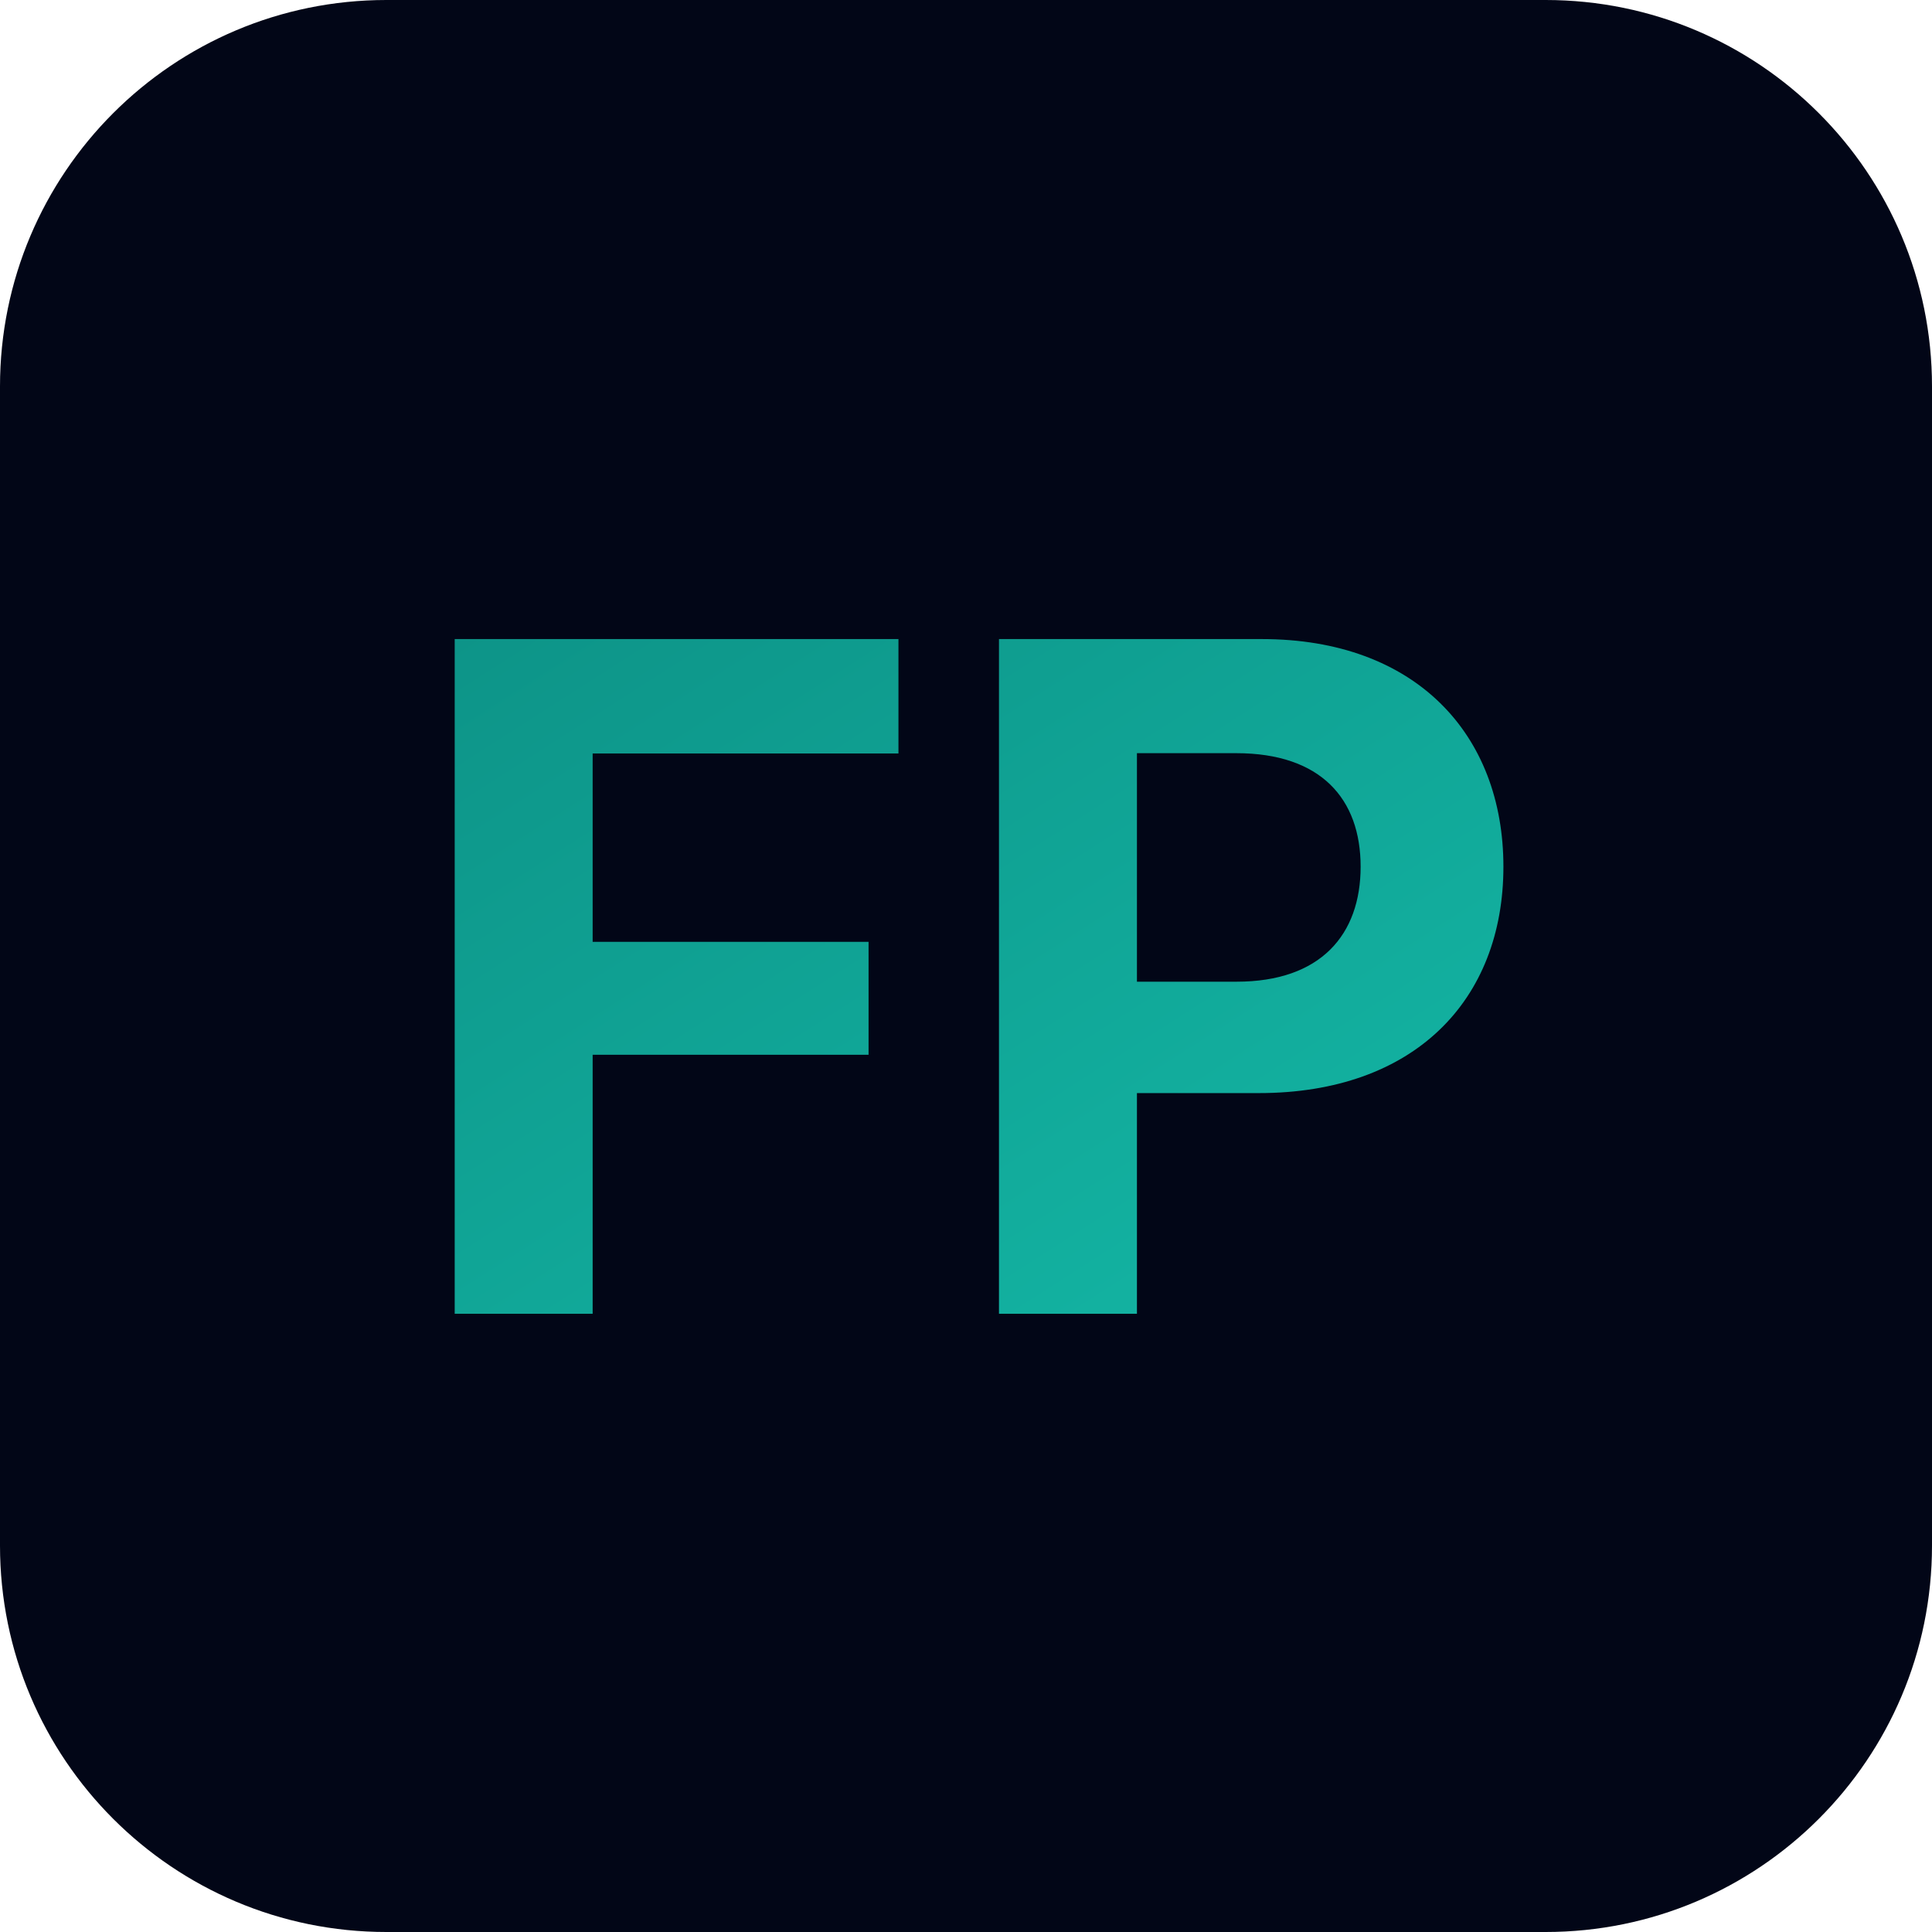
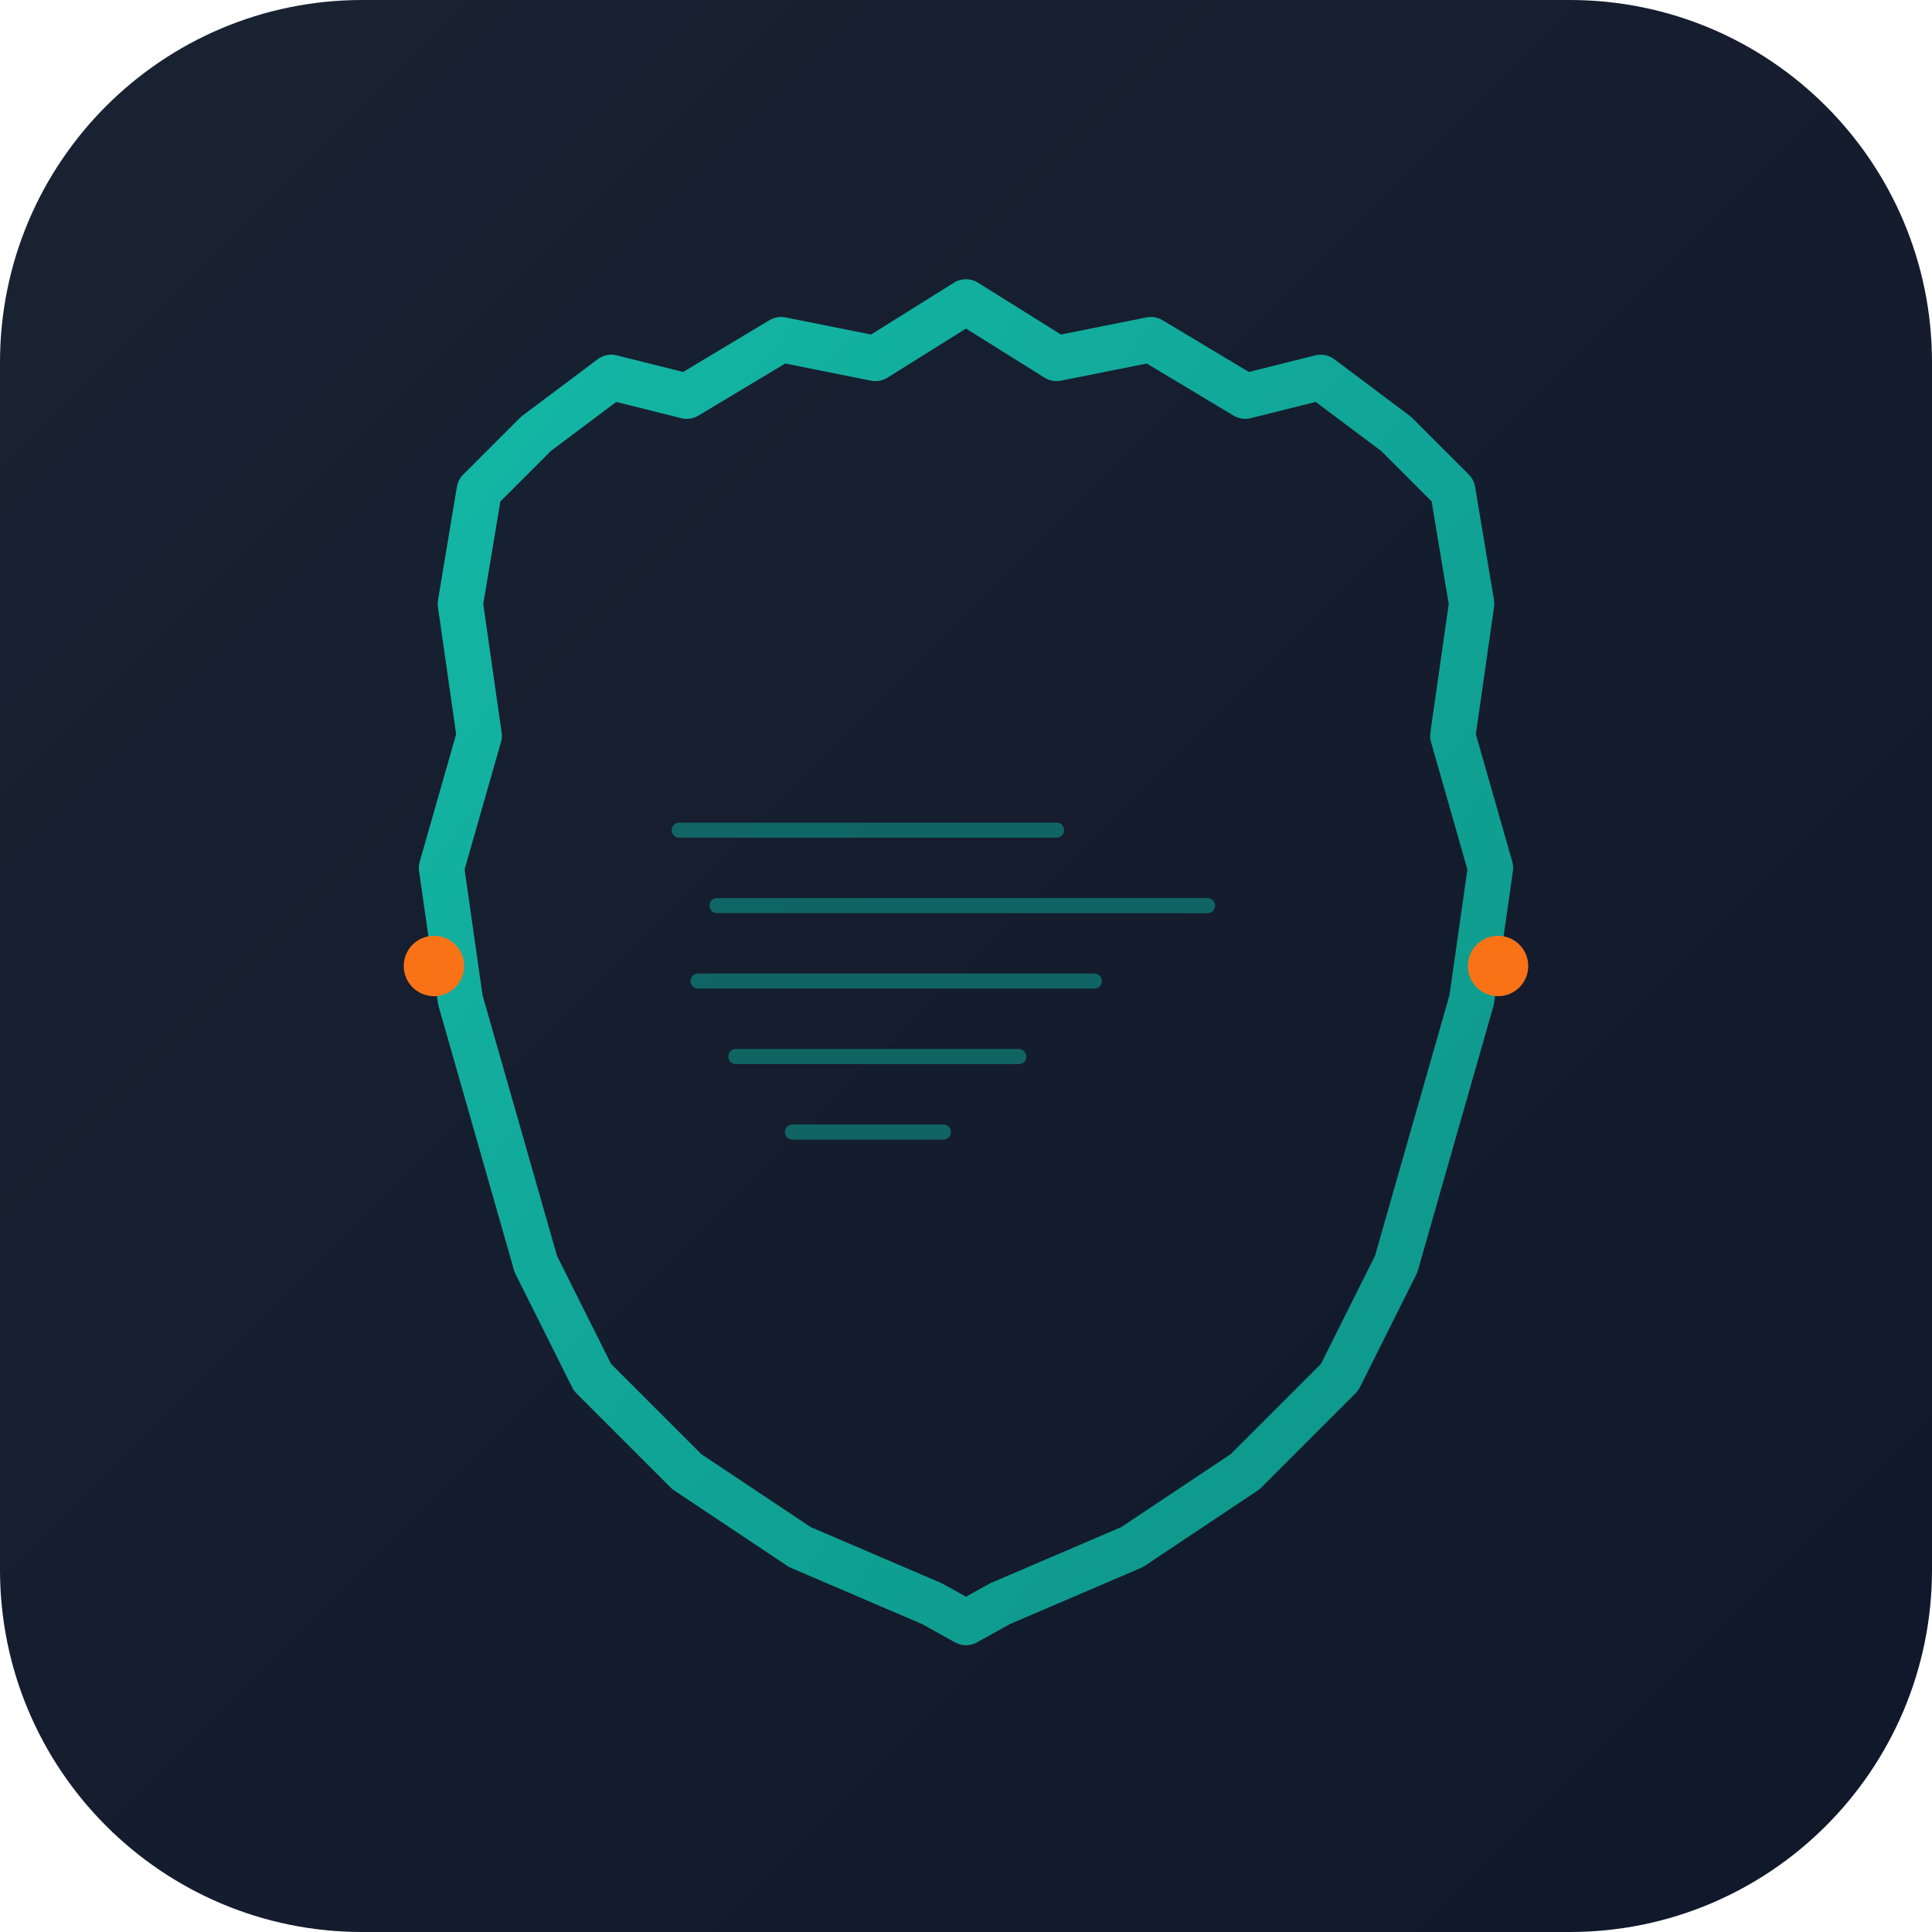
- <svg xmlns="http://www.w3.org/2000/svg" viewBox="0 0 100 100">
+ <svg xmlns="http://www.w3.org/2000/svg" viewBox="0 0 512 512">
  <defs>
-     <linearGradient id="grad" x1="0%" y1="0%" x2="100%" y2="100%">
-       <stop offset="0%" style="stop-color:#0d9488;stop-opacity:1" />
-       <stop offset="100%" style="stop-color:#14b8a6;stop-opacity:1" />
+     <linearGradient id="bgGrad" x1="0%" y1="0%" x2="100%" y2="100%">
+       <stop offset="0%" style="stop-color:#1A2332;stop-opacity:1" />
+       <stop offset="100%" style="stop-color:#0f172a;stop-opacity:1" />
+     </linearGradient>
+     <linearGradient id="tealGrad" x1="0%" y1="0%" x2="100%" y2="100%">
+       <stop offset="0%" style="stop-color:#14b8a6;stop-opacity:1" />
+       <stop offset="100%" style="stop-color:#0d9488;stop-opacity:1" />
    </linearGradient>
  </defs>
-   <rect width="100" height="100" rx="20" fill="#020617" />
-   <text x="50" y="68" font-family="system-ui, -apple-system, sans-serif" font-size="48" font-weight="bold" fill="url(#grad)" text-anchor="middle">FP</text>
+   <rect width="512" height="512" rx="96" fill="url(#bgGrad)" />
+   <path d="M256 80 L280 95 L305 90 L330 105 L350 100 L370 115 L385 130 L390 160 L385 195 L395 230 L390 265 L380 300 L370 335 L355 365 L330 390 L300 410 L265 425 L256 430 L247 425 L212 410 L182 390 L157 365 L142 335 L132 300 L122 265 L117 230 L127 195 L122 160 L127 130 L142 115 L162 100 L182 105 L207 90 L232 95 Z" fill="none" stroke="url(#tealGrad)" stroke-width="12" stroke-linecap="round" stroke-linejoin="round" />
+   <line x1="100" y1="256" x2="412" y2="256" stroke="url(#tealGrad)" stroke-width="8" stroke-linecap="round" />
+   <circle cx="115" cy="256" r="8" fill="#f97316" />
+   <circle cx="397" cy="256" r="8" fill="#f97316" />
+   <g stroke="#0d9488" stroke-width="4" stroke-linecap="round" opacity="0.6">
+     <line x1="180" y1="220" x2="280" y2="220" />
+     <line x1="190" y1="240" x2="320" y2="240" />
+     <line x1="185" y1="260" x2="290" y2="260" />
+     <line x1="195" y1="280" x2="270" y2="280" />
+     <line x1="210" y1="300" x2="250" y2="300" />
+   </g>
</svg>
